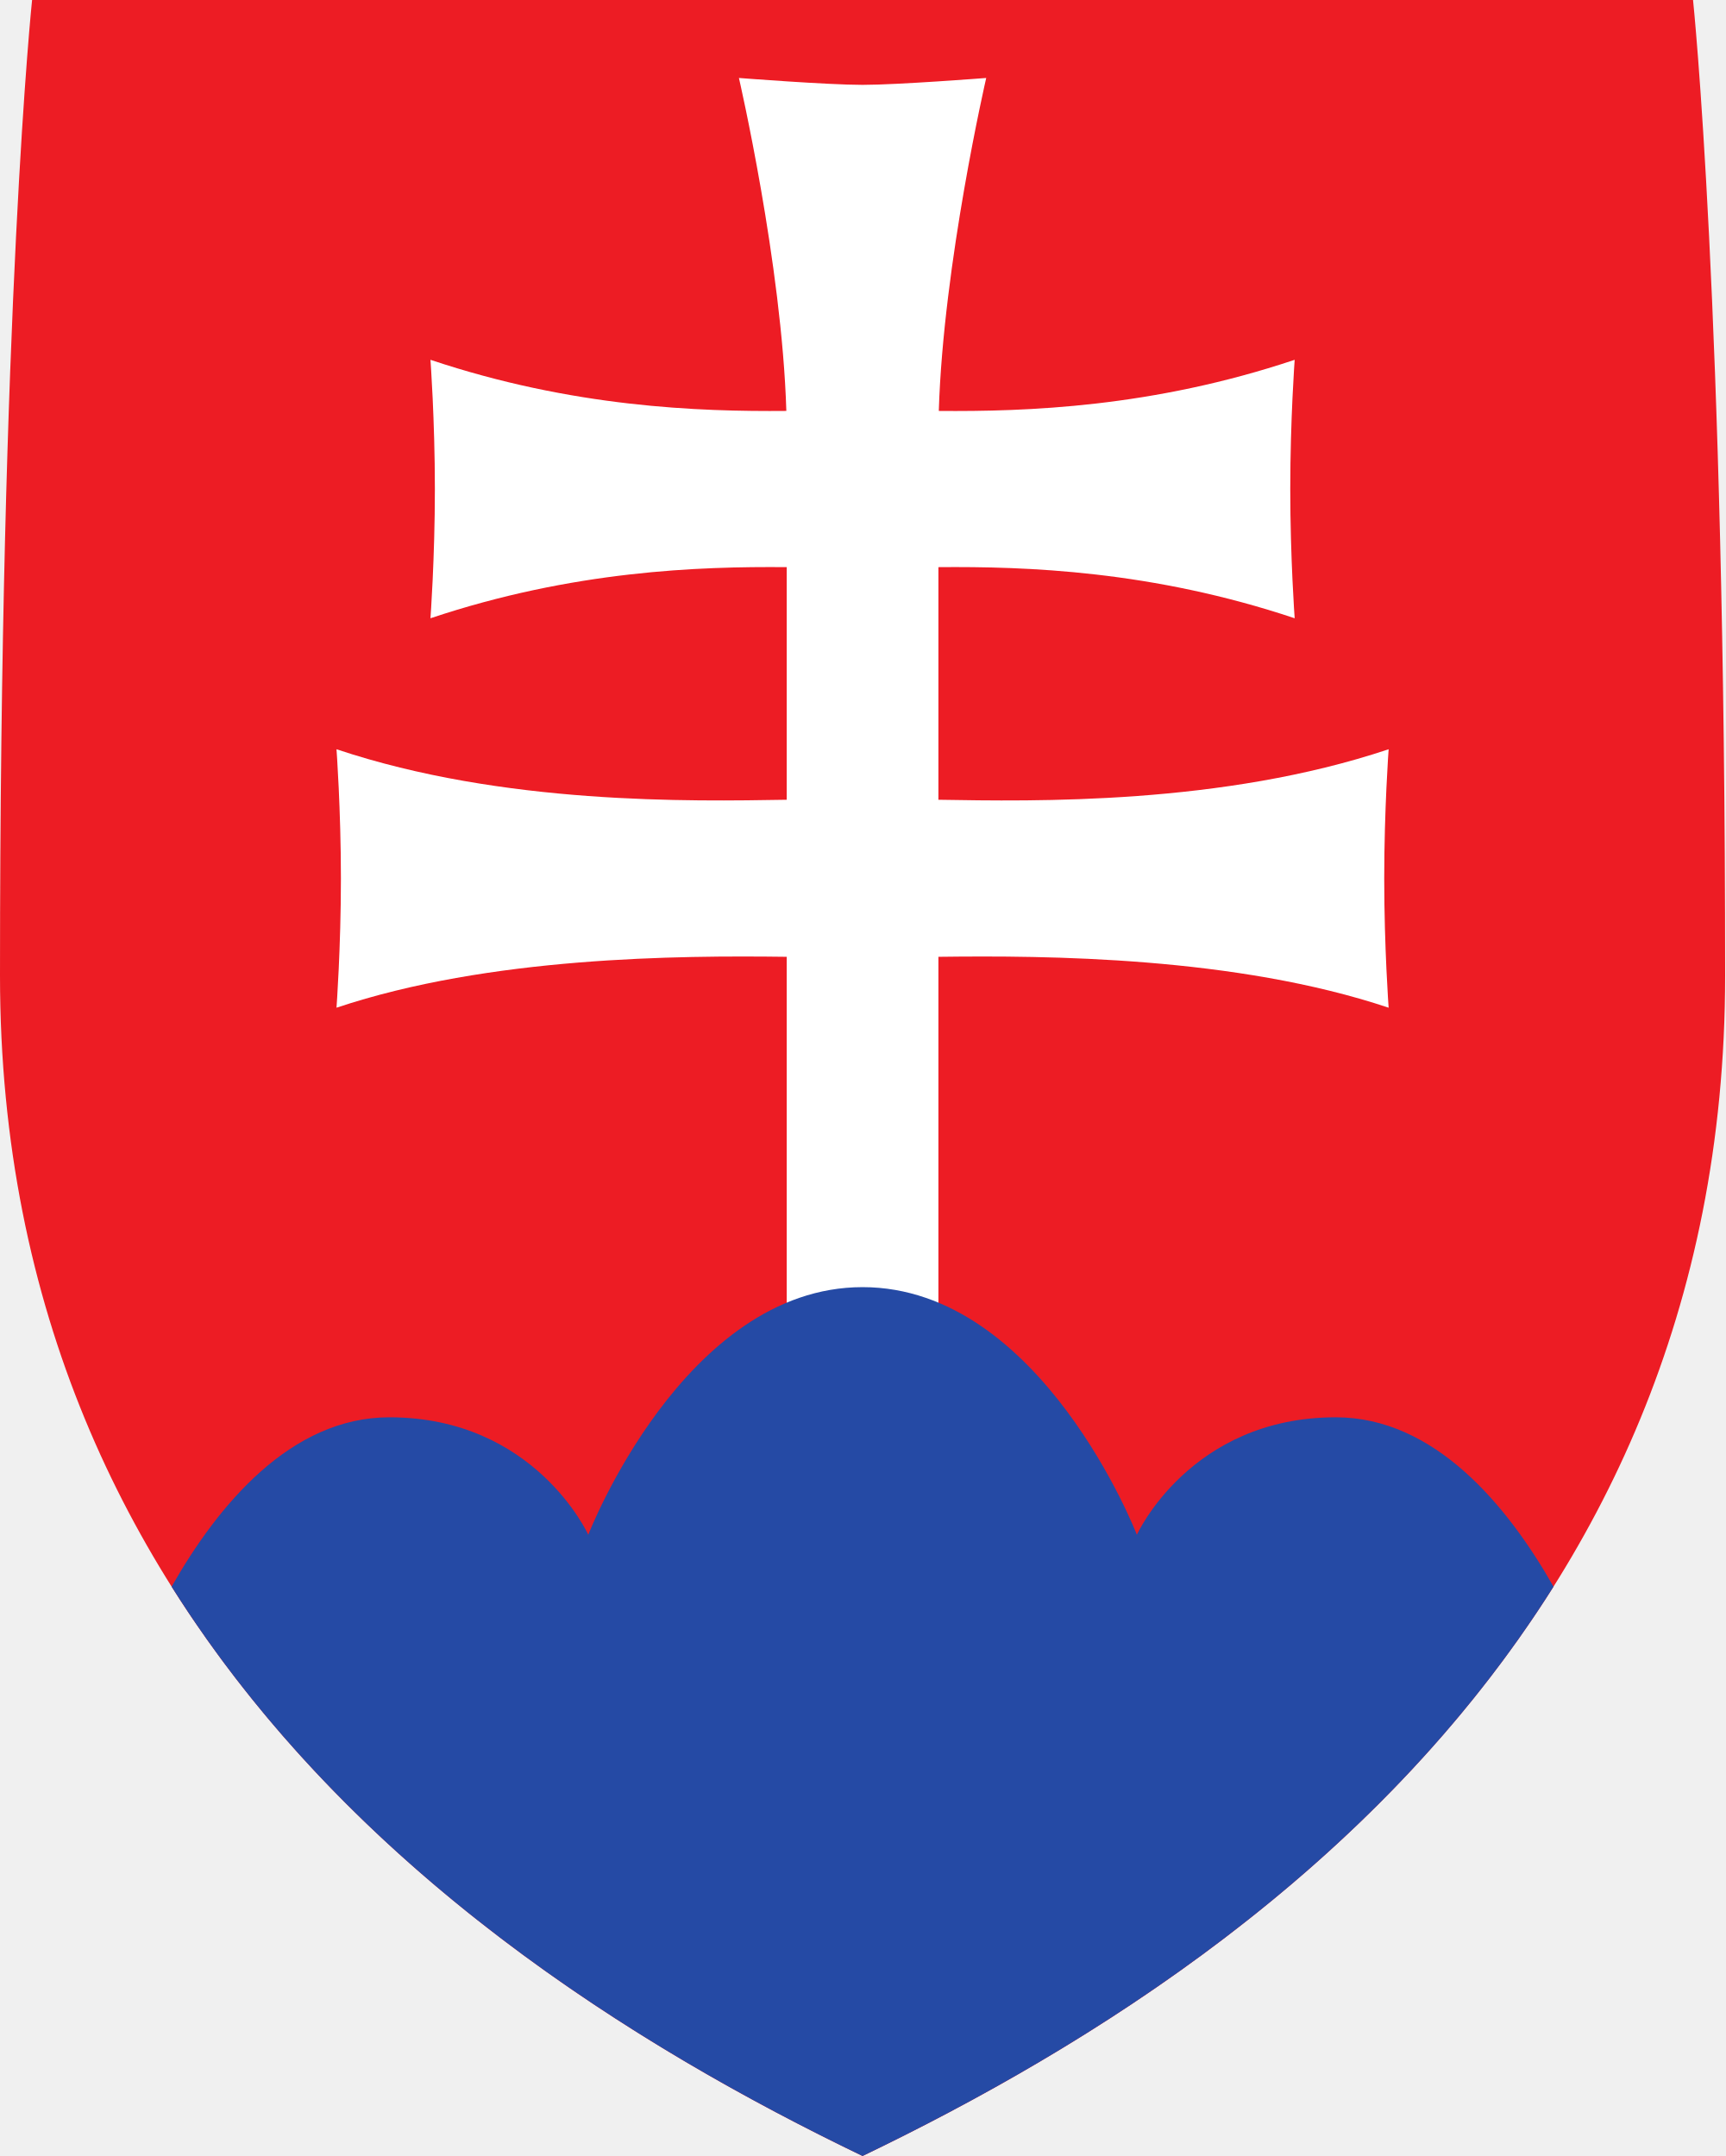
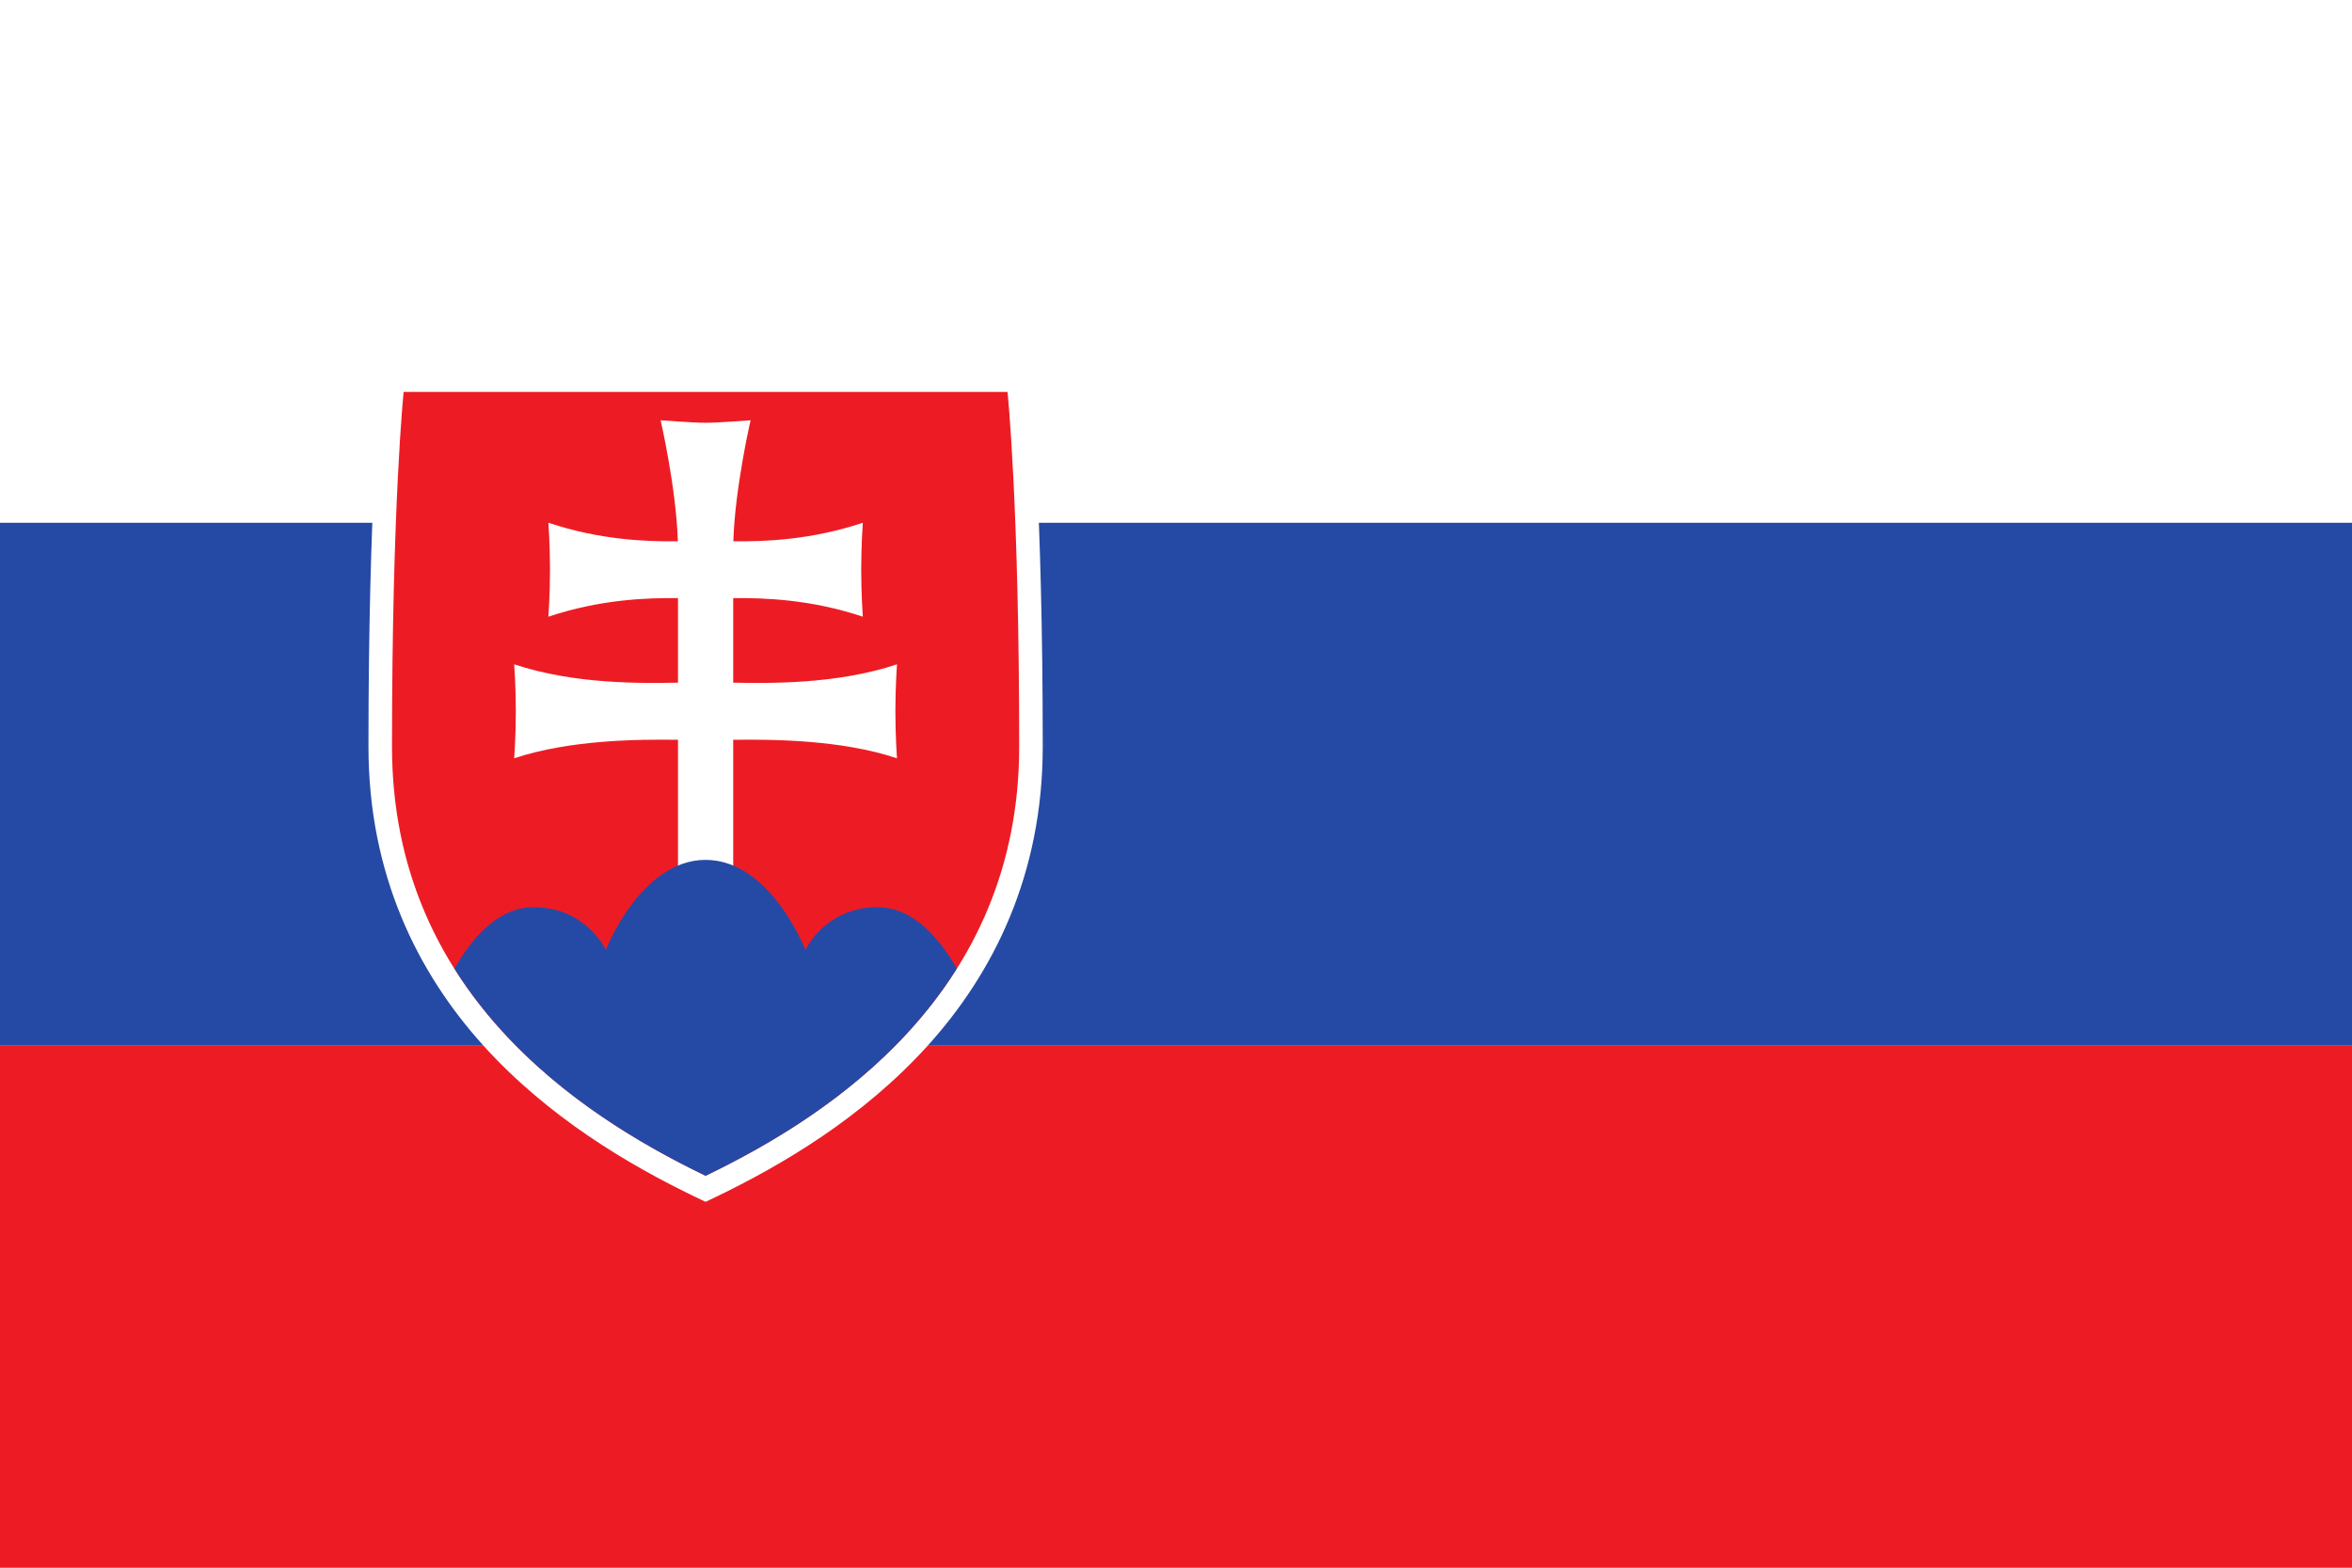
- <svg xmlns="http://www.w3.org/2000/svg" version="1.1" id="CoA" x="0px" y="0px" viewBox="0 0 480 600" style="enable-background:new 0 0 480 600;" xml:space="preserve">
-   <style type="text/css">
- 	.st0{fill:#ED1C24;}
- 	.st1{fill:#FFFFFF;}
- 	.st2{fill:#254AA5;}
- </style>
-   <path id="Shield_1_" class="st0" d="M239.997,600C141.249,552.467,0,458.124,0,271.498S8.928,0,8.928,0h231.068h231.072  c0,0,8.931,84.873,8.931,271.498S338.751,552.467,239.997,600z" />
-   <path id="Cross" class="st1" d="M261.102,369.354V266.275c30.109-0.382,82.69-0.085,125.27,14.163c0,0-1.226-16.61-1.226-35.964  c0-19.35,1.226-35.961,1.226-35.961c-46.42,15.533-98.551,14.486-125.27,14.055v-64.735c24.353-0.216,59.447,0.947,99.126,14.225  c0,0-1.226-16.611-1.226-35.964c0-19.351,1.226-35.962,1.226-35.962c-39.621,13.257-74.671,14.438-99.018,14.227  c1.251-40.991,13.193-92.66,13.193-92.66S249.825,23.616,240,23.616s-34.403-1.918-34.403-1.918s11.943,51.669,13.193,92.66  c-24.346,0.211-59.397-0.971-99.018-14.227c0,0,1.226,16.611,1.226,35.962c0,19.353-1.226,35.964-1.226,35.964  c39.679-13.278,74.773-14.441,99.126-14.225v64.735c-26.72,0.432-78.85,1.478-125.27-14.055c0,0,1.226,16.611,1.226,35.961  c0,19.355-1.226,35.964-1.226,35.964c42.58-14.248,95.161-14.545,125.27-14.163v103.078h42.204V369.354z" />
-   <path id="Peaks" class="st2" d="M432.249,441.551c-12.85-22.624-33.105-47.128-60.578-47.128c-40.55,0-55.349,32.692-55.349,32.692  S289.699,358.202,240,358.202s-76.322,68.914-76.322,68.914s-14.799-32.692-55.349-32.692c-27.473,0-47.728,24.504-60.578,47.128  C97.703,520.902,177.385,569.865,239.996,600C302.611,569.865,382.296,520.902,432.249,441.551z" />
+ <svg xmlns="http://www.w3.org/2000/svg" viewBox="0 0 900 600" width="900" height="600">
+   <path fill="#254aa5" d="M0 400h900V200H0Z" />
+   <path fill="#fff" d="M0 200h900V0H0Z" />
+   <path fill="#ed1c24" d="M0 600h900V400H0Z" />
+   <g>
+     <path fill="#fff" d="m269.993 459.98-3.906-1.867c-25.267-12.173-56.294-30.4-81.294-58.133-25-27.733-43.8-65.307-43.8-114.24 0-93.6 4.52-136.68 4.52-136.68l.84-8.067h247.28l.84 8.067s4.534 43.093 4.534 136.68c0 48.933-18.8 86.507-43.814 114.24-25 27.733-56.026 45.96-81.293 58.133Z" />
+     <path fill="#ed1c24" d="M270 450c-49.38-23.76-120-70.94-120-164.25S154.46 150 154.46 150h231.07S390 192.44 390 285.75 319.37 426.24 270 450" />
+     <path fill="#fff" d="M280.56 261.28c13.36.22 39.45.74 62.67-7.03 0 0-.61 8.31-.61 17.99 0 9.67.61 17.98.61 17.98-21.3-7.12-47.61-7.27-62.67-7.08v51.54h-21.12v-51.54c-15.07-.2-41.37-.04-62.68 7.08 0 0 .62-8.3.62-17.98s-.62-17.99-.62-17.99c23.23 7.77 49.31 7.25 62.68 7.03v-32.37c-12.19-.1-29.74.48-49.6 7.12 0 0 .62-8.3.62-17.98s-.62-17.98-.62-17.98c19.83 6.62 37.36 7.22 49.54 7.11-.62-20.5-6.6-46.33-6.6-46.33s12.3.96 17.22.96c4.92 0 17.21-.96 17.21-.96s-5.97 25.83-6.6 46.33c12.18.1 29.72-.49 49.55-7.11 0 0-.62 8.3-.62 17.98 0 9.67.62 17.98.62 17.98-19.86-6.64-37.42-7.22-49.6-7.12v32.37" />
+     <path fill="#254aa5" d="M270 329.1c-24.87 0-38.19 34.46-38.19 34.46s-7.4-16.34-27.68-16.34c-13.73 0-23.82 12.2-30.25 23.5 24.97 39.7 64.8 64.2 96.11 79.28 31.32-15.07 71.16-39.58 96.13-79.28-6.43-11.3-16.52-23.5-30.25-23.5a30.52 30.52 0 0 0-27.69 16.34s-13.32-34.46-38.19-34.46Z" />
+   </g>
</svg>
